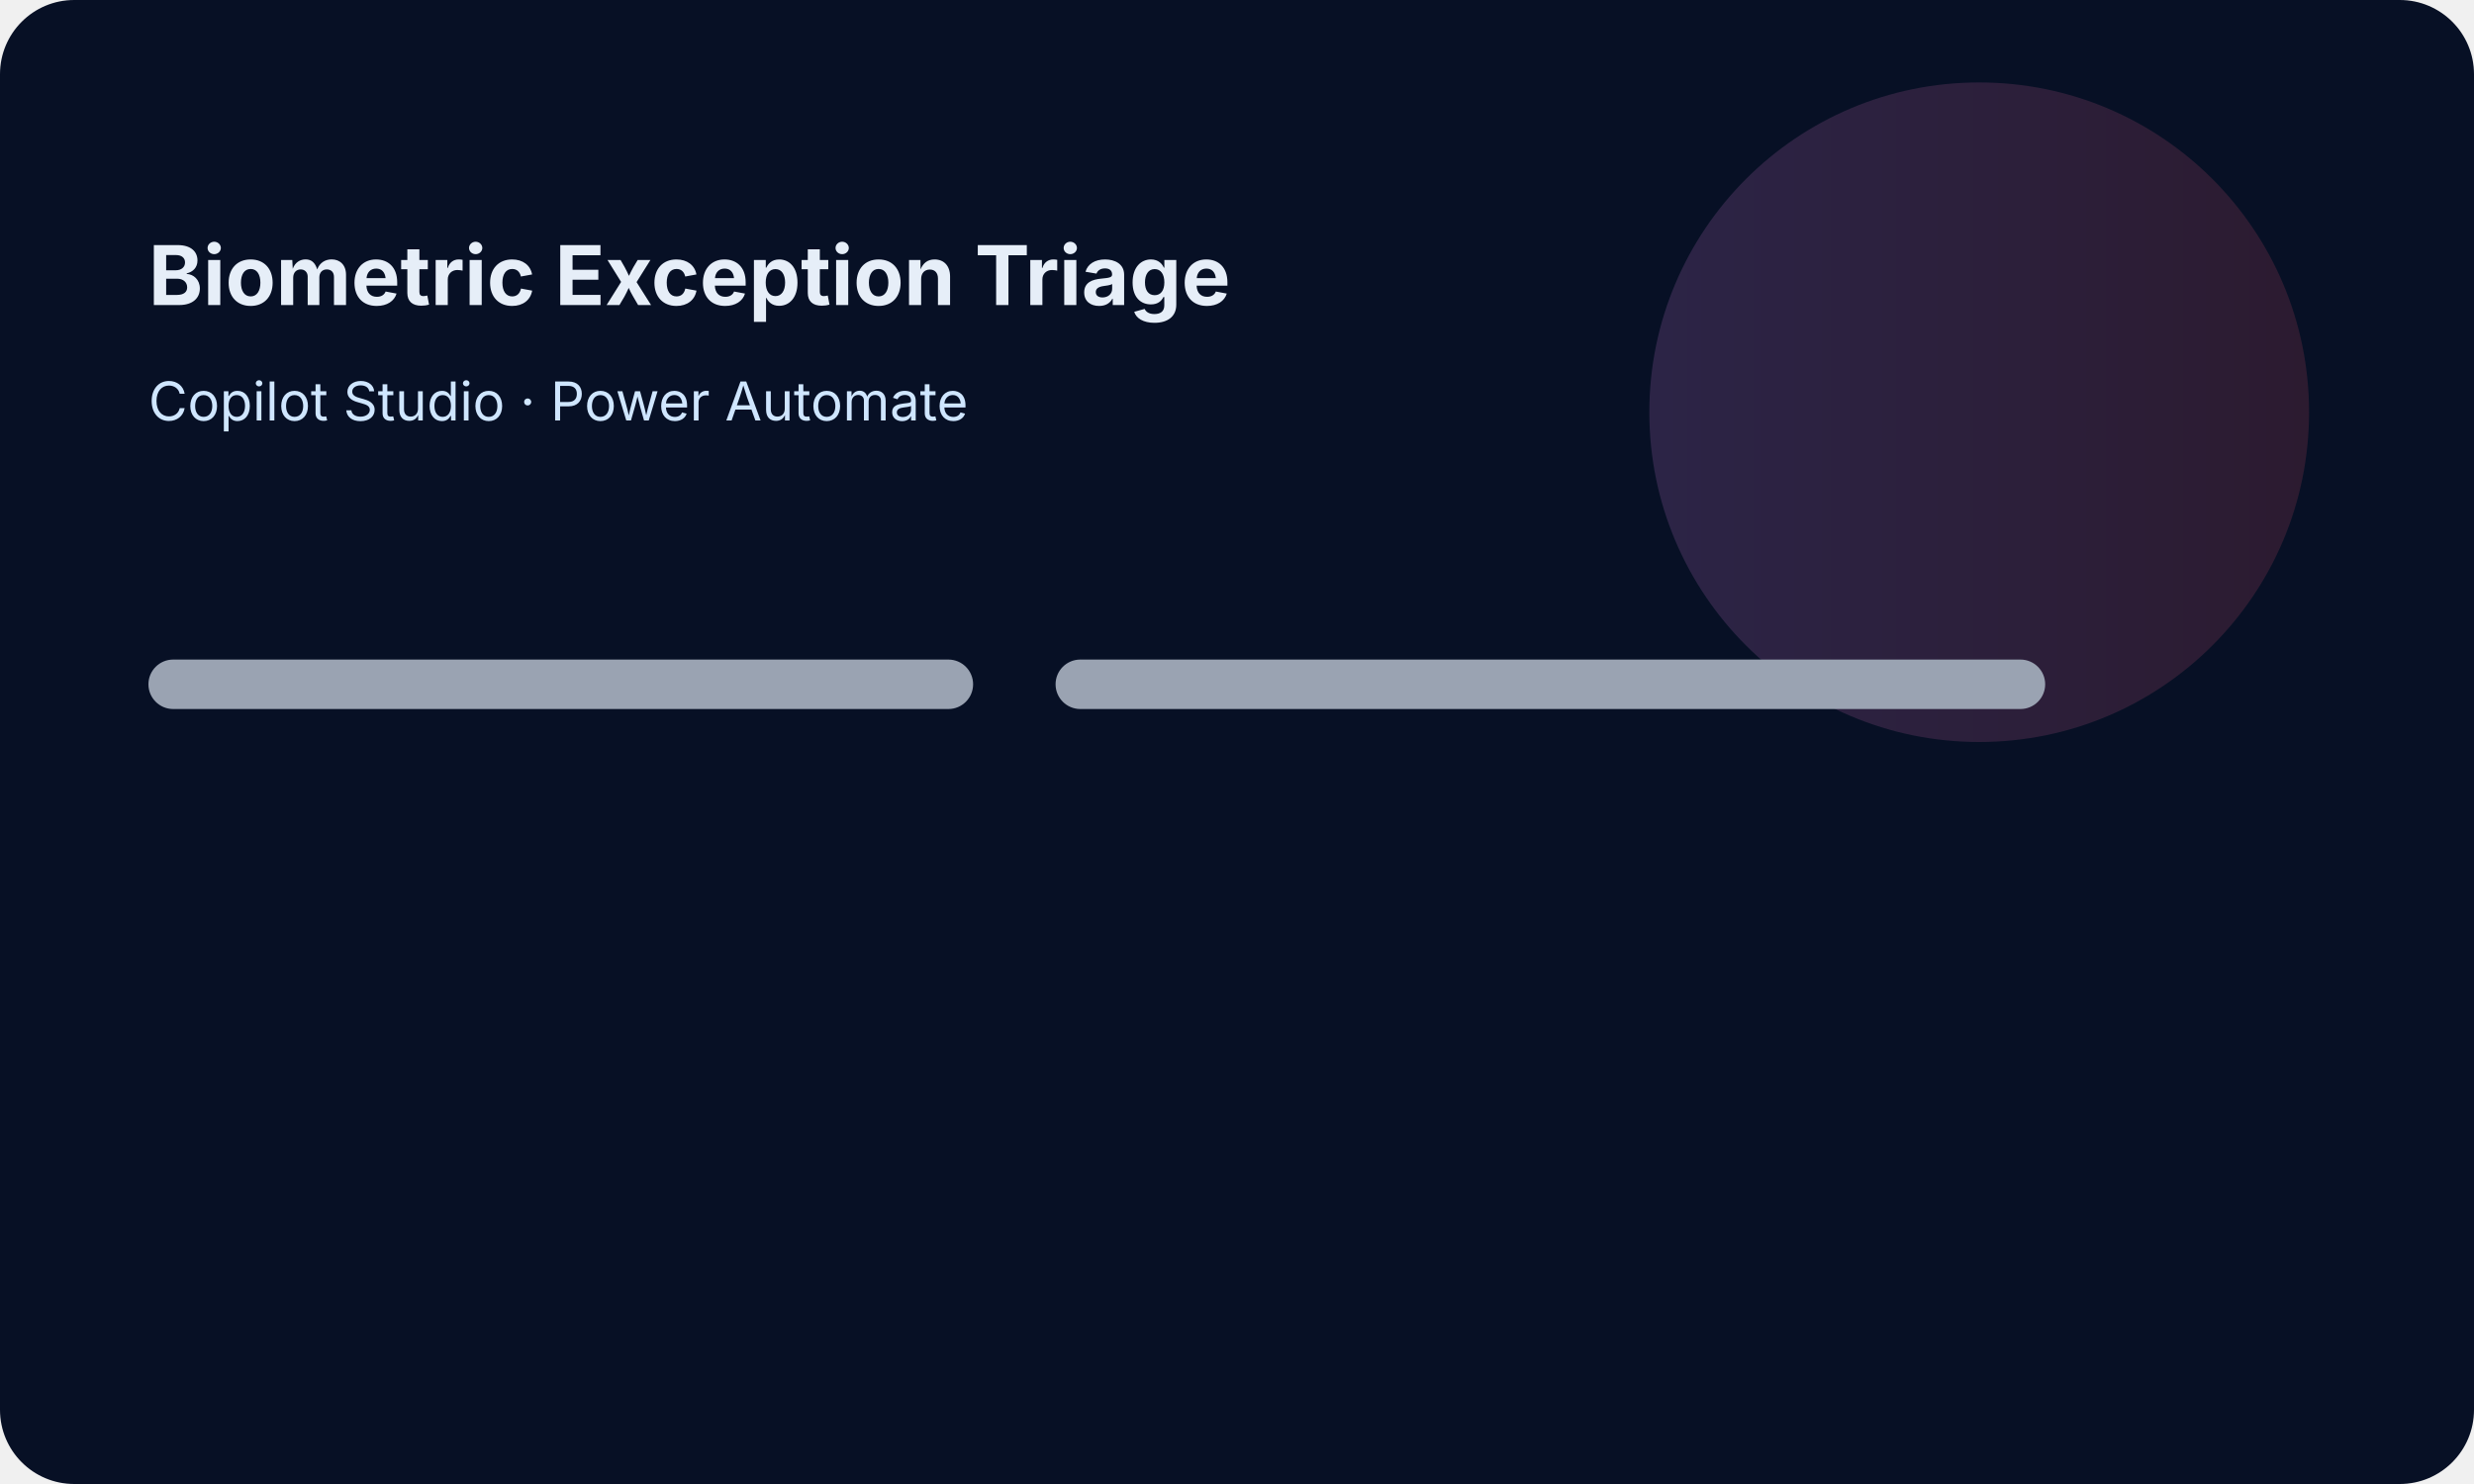
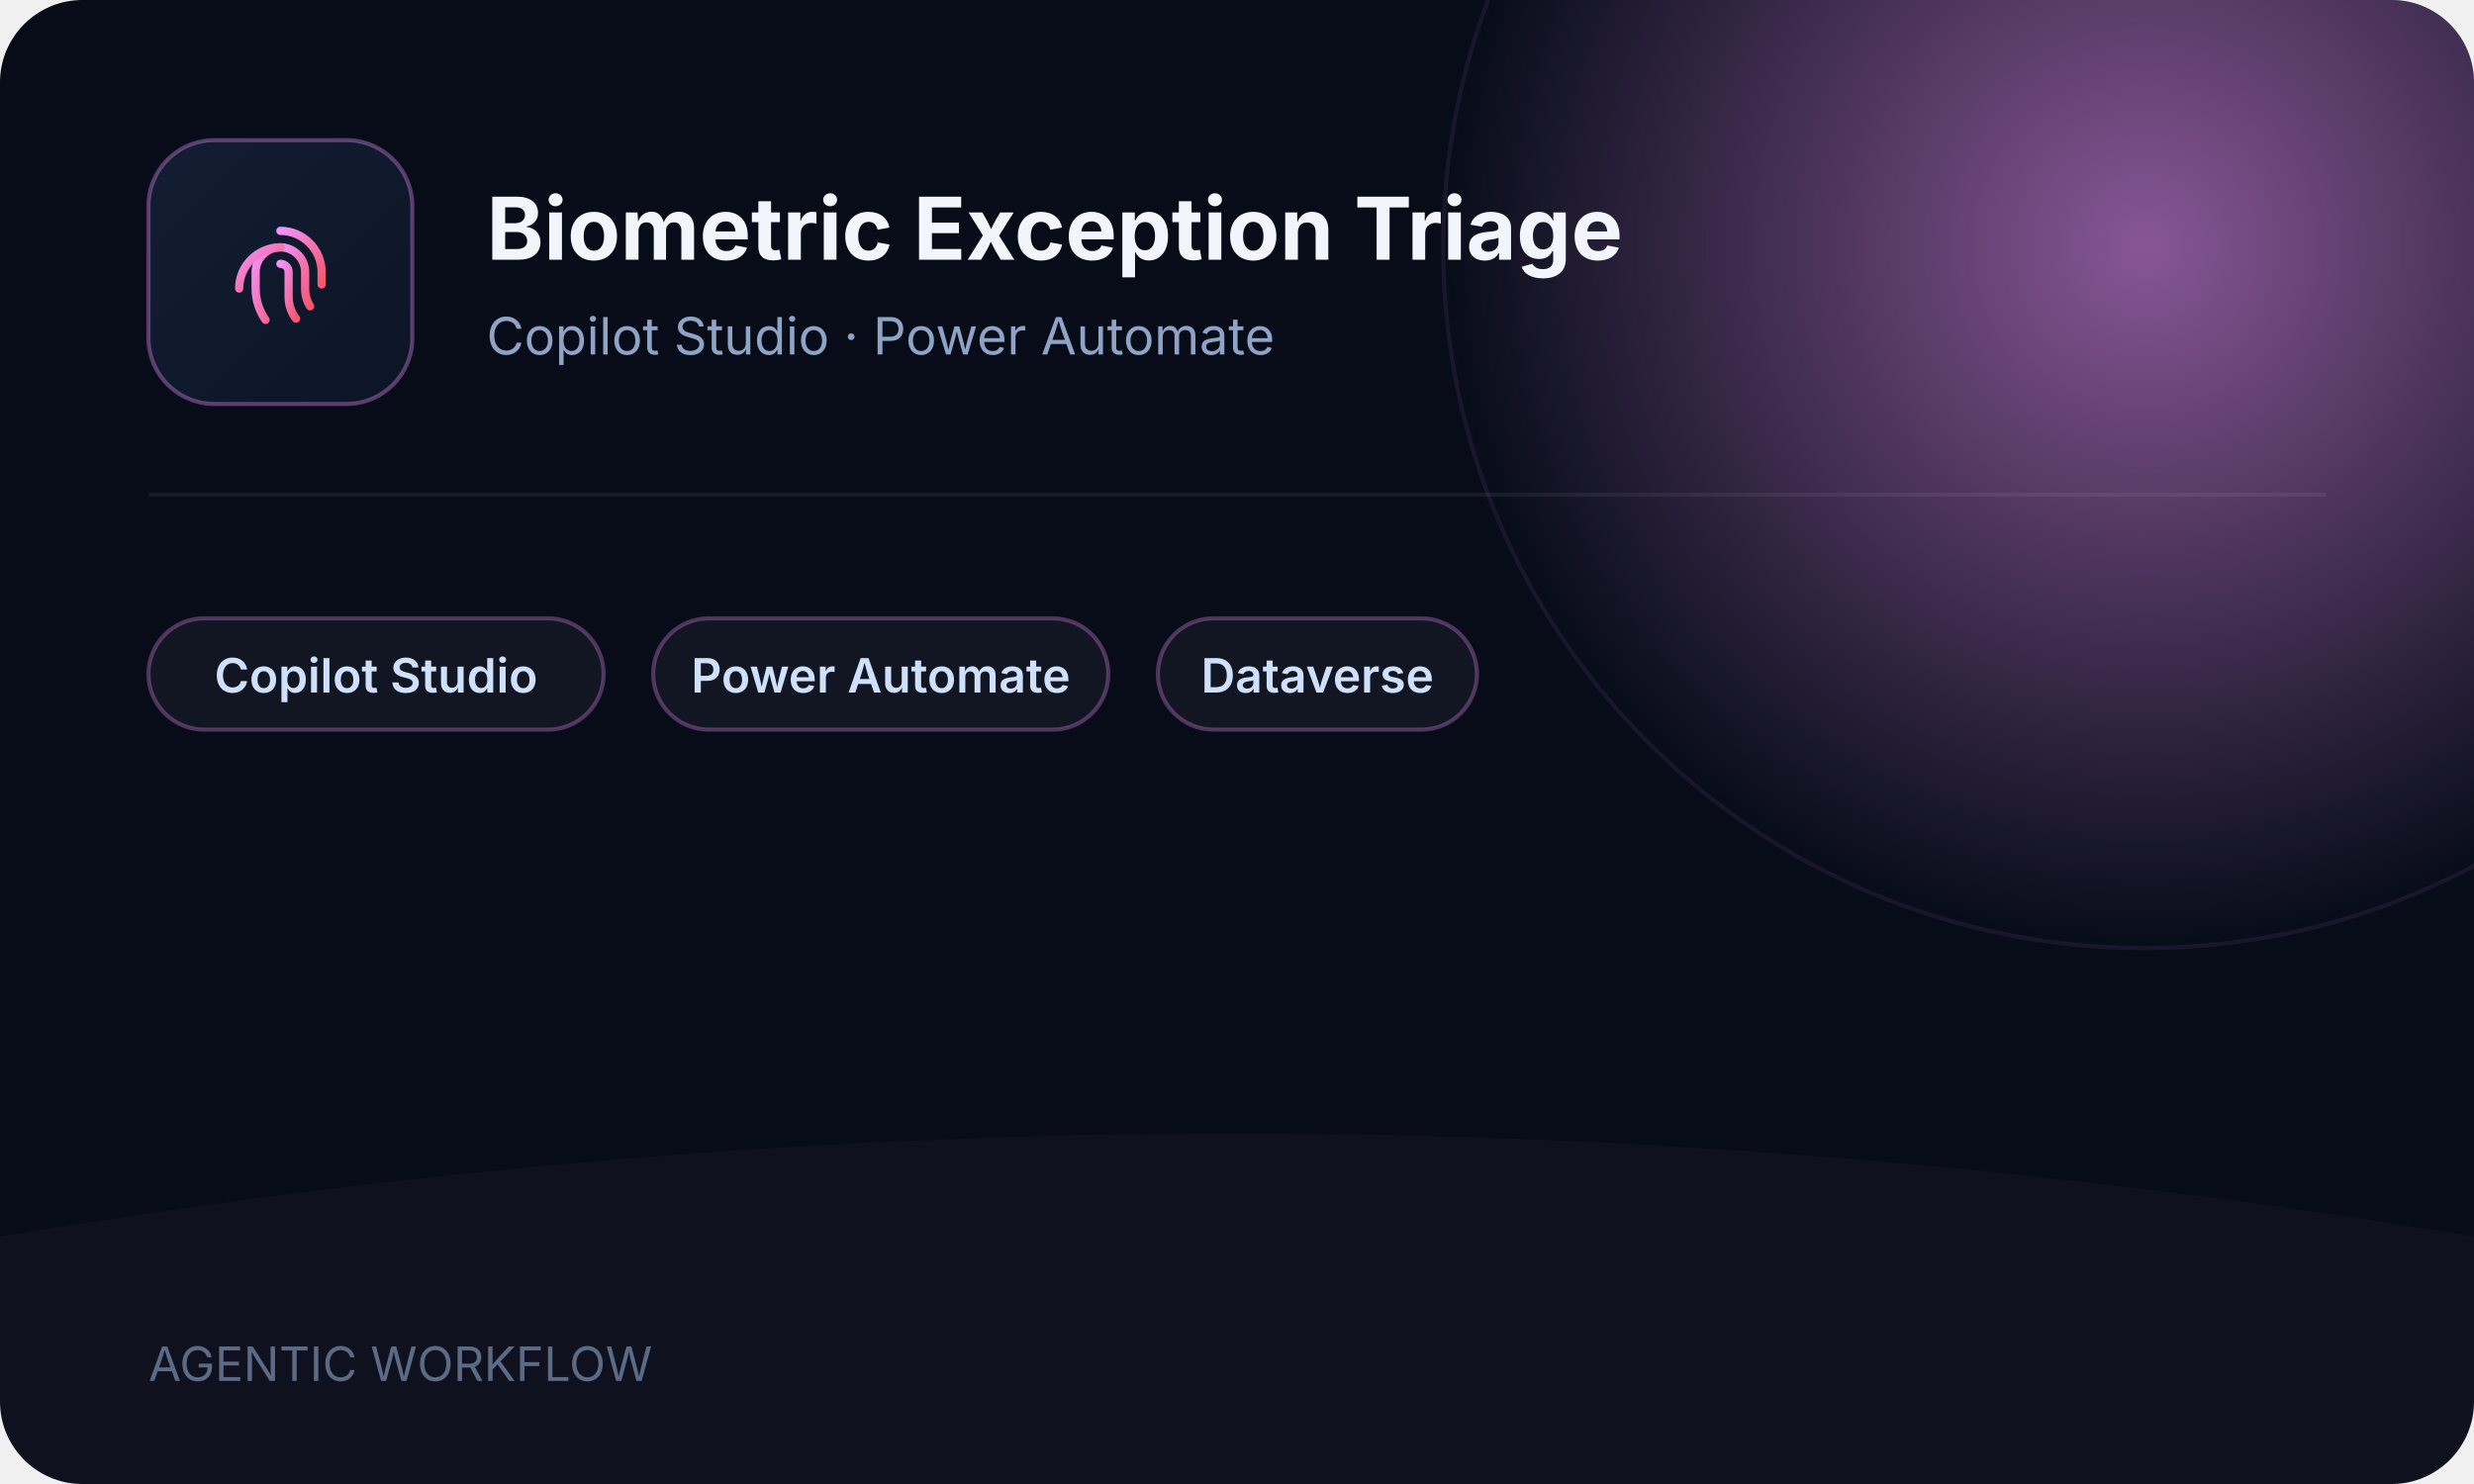
<svg xmlns="http://www.w3.org/2000/svg" viewBox="0 0 600 360">
  <defs>
-     <linearGradient id="g2" x1="0" x2="1">
+     <linearGradient id="g1" x1="0" y1="0" x2="1" y2="1">
      <stop offset="0%" stop-color="#f093fb" />
      <stop offset="100%" stop-color="#f5576c" />
    </linearGradient>
+     <radialGradient id="g1-glow" cx="50%" cy="50%" r="50%">
+       <stop offset="0%" stop-color="#f093fb" stop-opacity="0.55" />
+       <stop offset="100%" stop-color="#f093fb" stop-opacity="0" />
+     </radialGradient>
+     <linearGradient id="g1-line" x1="0" y1="0" x2="1" y2="1">
+       <stop offset="0%" stop-color="#f093fb" />
+       <stop offset="100%" stop-color="#f5576c" />
+     </linearGradient>
+     <pattern id="g1-dots" width="22" height="22" patternUnits="userSpaceOnUse">
+       <circle cx="1.4" cy="1.4" r="1.4" fill="#ffffff" opacity="0.05" />
+     </pattern>
+     <clipPath id="g1-clip">
+       <rect width="600" height="360" rx="20" />
+     </clipPath>
+     <linearGradient id="g1-chip" x1="0" y1="0" x2="1" y2="1">
+       <stop offset="0%" stop-color="#131d33" />
+       <stop offset="100%" stop-color="#0c1526" />
+     </linearGradient>
  </defs>
-   <rect width="600" height="360" rx="18" fill="#071025" />
-   <circle cx="480" cy="100" r="80" fill="url(#g2)" opacity="0.16" />
-   <g fill="#e6eef8" font-family="Inter,Arial,sans-serif">
-     <text x="36" y="74" font-size="20" font-weight="700">Biometric Exception Triage</text>
-     <text x="36" y="102" font-size="13" fill="#cfe6ff">Copilot Studio · Power Automate</text>
+   <rect width="600" height="360" rx="20" fill="#070c18" />
+   <g clip-path="url(#g1-clip)">
+     <rect width="600" height="360" fill="url(g1-dots)" />
+     <circle cx="520" cy="60" r="170" fill="url(#g1-glow)" />
+     <circle cx="520" cy="60" r="170" fill="none" stroke="#f093fb" stroke-opacity="0.08" stroke-width="1" />
+     <path d="M0 360 L600 360 L600 300 Q300 250 0 300 Z" fill="#f093fb" opacity="0.035" />
  </g>
-   <g transform="translate(36,160)" fill="#9aa3b2">
-     <rect x="0" y="0" width="200" height="12" rx="6" />
-     <rect x="220" y="0" width="240" height="12" rx="6" />
+   <rect x="36" y="34" width="64" height="64" rx="16" fill="url(#g1-chip)" stroke="#f093fb" stroke-opacity="0.35" stroke-width="1" />
+   <g transform="translate(52,50)">
+     <g fill="none" stroke="url(#g1-line)" stroke-width="2" stroke-linecap="round">
+       <path d="M16 6c5.5 0 10 4.5 10 10v3" />
+       <path d="M16 10c3.3 0 6 2.7 6 6v4c0 1.6.4 3 1.2 4.3" />
+       <path d="M16 14c1.1 0 2 .9 2 2v6c0 2 .6 3.8 1.8 5.3" />
+       <path d="M12.4 27.6C11 25.6 10 23 10 20v-4c0-3.3 2.7-6 6-6" />
+       <path d="M6 20c0-5.5 4.5-10 10-10" />
+     </g>
+   </g>
+   <g font-family="Inter,Segoe UI,Arial,sans-serif">
+     <text x="118" y="63" font-size="21" font-weight="700" fill="#f2f6fc">Biometric Exception Triage</text>
+     <text x="118" y="86" font-size="12.5" fill="#8fa3c4">Copilot Studio · Power Automate</text>
+   </g>
+   <line x1="36" y1="120" x2="564" y2="120" stroke="#ffffff" stroke-opacity="0.06" stroke-width="1" />
+   <g font-family="Inter,Segoe UI,Arial,sans-serif" font-size="12" font-weight="600">
+     <rect x="36.0" y="150" width="110.4" height="27" rx="13.5" fill="#ffffff" fill-opacity="0.045" stroke="#f093fb" stroke-opacity="0.30" stroke-width="1" />
+     <text x="91.2" y="168" font-size="11.5" fill="#cfe0fb" text-anchor="middle">Copilot Studio</text>
+     <rect x="158.4" y="150" width="110.4" height="27" rx="13.5" fill="#ffffff" fill-opacity="0.045" stroke="#f093fb" stroke-opacity="0.30" stroke-width="1" />
+     <text x="213.6" y="168" font-size="11.5" fill="#cfe0fb" text-anchor="middle">Power Automate</text>
+     <rect x="280.8" y="150" width="77.4" height="27" rx="13.5" fill="#ffffff" fill-opacity="0.045" stroke="#f093fb" stroke-opacity="0.30" stroke-width="1" />
+     <text x="319.5" y="168" font-size="11.5" fill="#cfe0fb" text-anchor="middle">Dataverse</text>
+   </g>
+   <g font-family="Inter,Segoe UI,Arial,sans-serif">
+     <text x="36" y="335" font-size="11.5" fill="#5b6b85">AGENTIC WORKFLOW</text>
  </g>
</svg>
